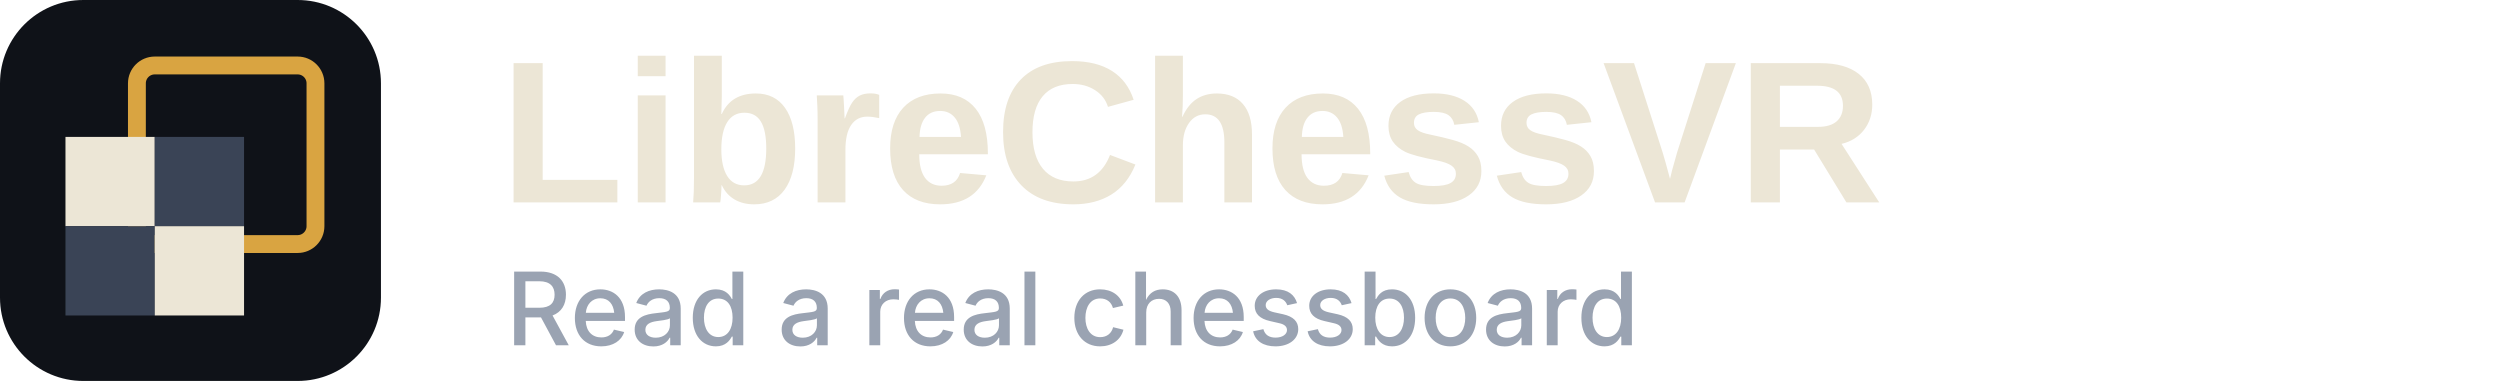
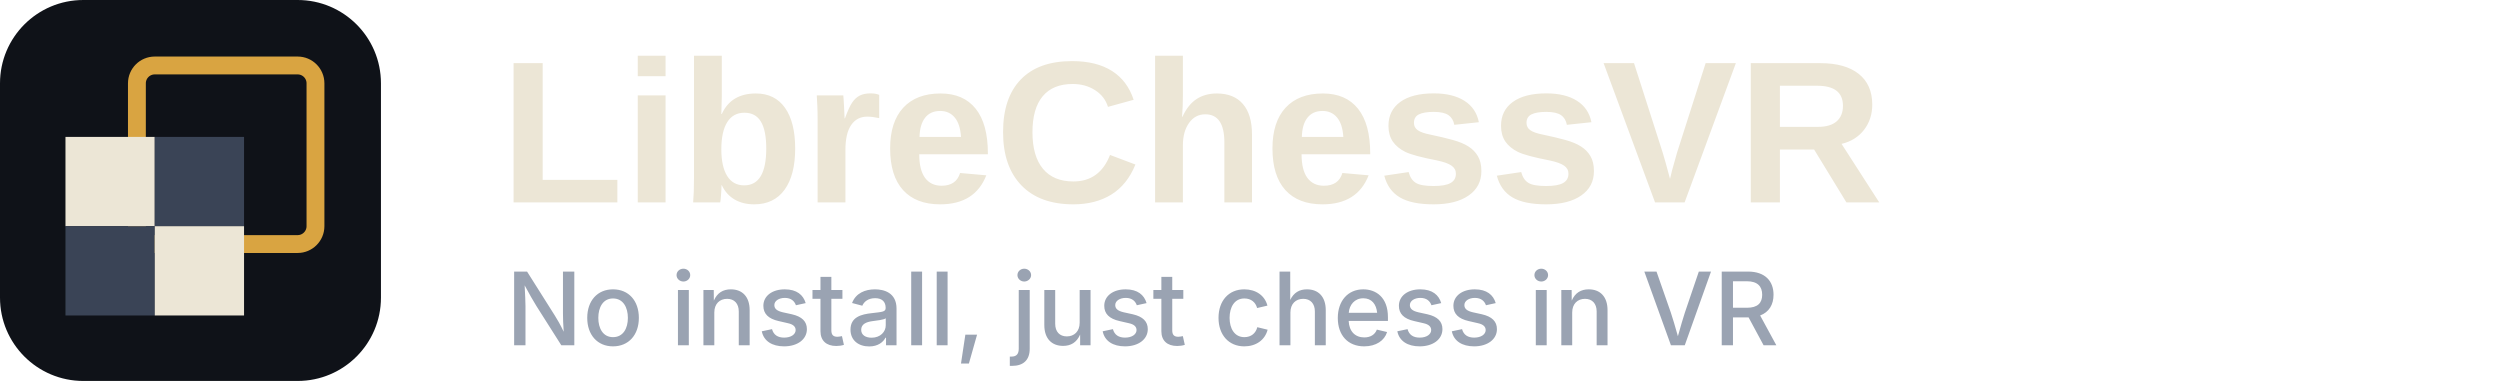
- <svg xmlns="http://www.w3.org/2000/svg" viewBox="0 0 420 64" role="img" aria-label="LibreChessVR — read a real chessboard">
+ <svg xmlns="http://www.w3.org/2000/svg" viewBox="0 0 420 64" role="img" aria-label="LibreChessVR — no install, just chess in VR">
  <style>
    .w { font: 700 34px 'Space Grotesk', 'Helvetica Neue', Arial, sans-serif; fill: #ECE6D6 }
    .t { font: 500 17px 'Inter', 'Helvetica Neue', Arial, sans-serif; fill: #9AA3B2 }
  </style>
  <rect width="64" height="64" rx="14" fill="#0F1218" />
  <rect x="23" y="11" width="30" height="30" rx="3" fill="none" stroke="#D9A441" stroke-width="3" />
  <g transform="translate(11 23)">
    <rect width="15" height="15" fill="#ECE6D6" />
    <rect x="15" width="15" height="15" fill="#3A4456" />
    <rect y="15" width="15" height="15" fill="#3A4456" />
    <rect x="15" y="15" width="15" height="15" fill="#ECE6D6" />
  </g>
  <text class="w" x="84" y="34">LibreChessVR</text>
-   <text class="t" x="85" y="58">Read a real chessboard</text>
+   <text class="t" x="85" y="58">No install, just chess in VR</text>
</svg>
